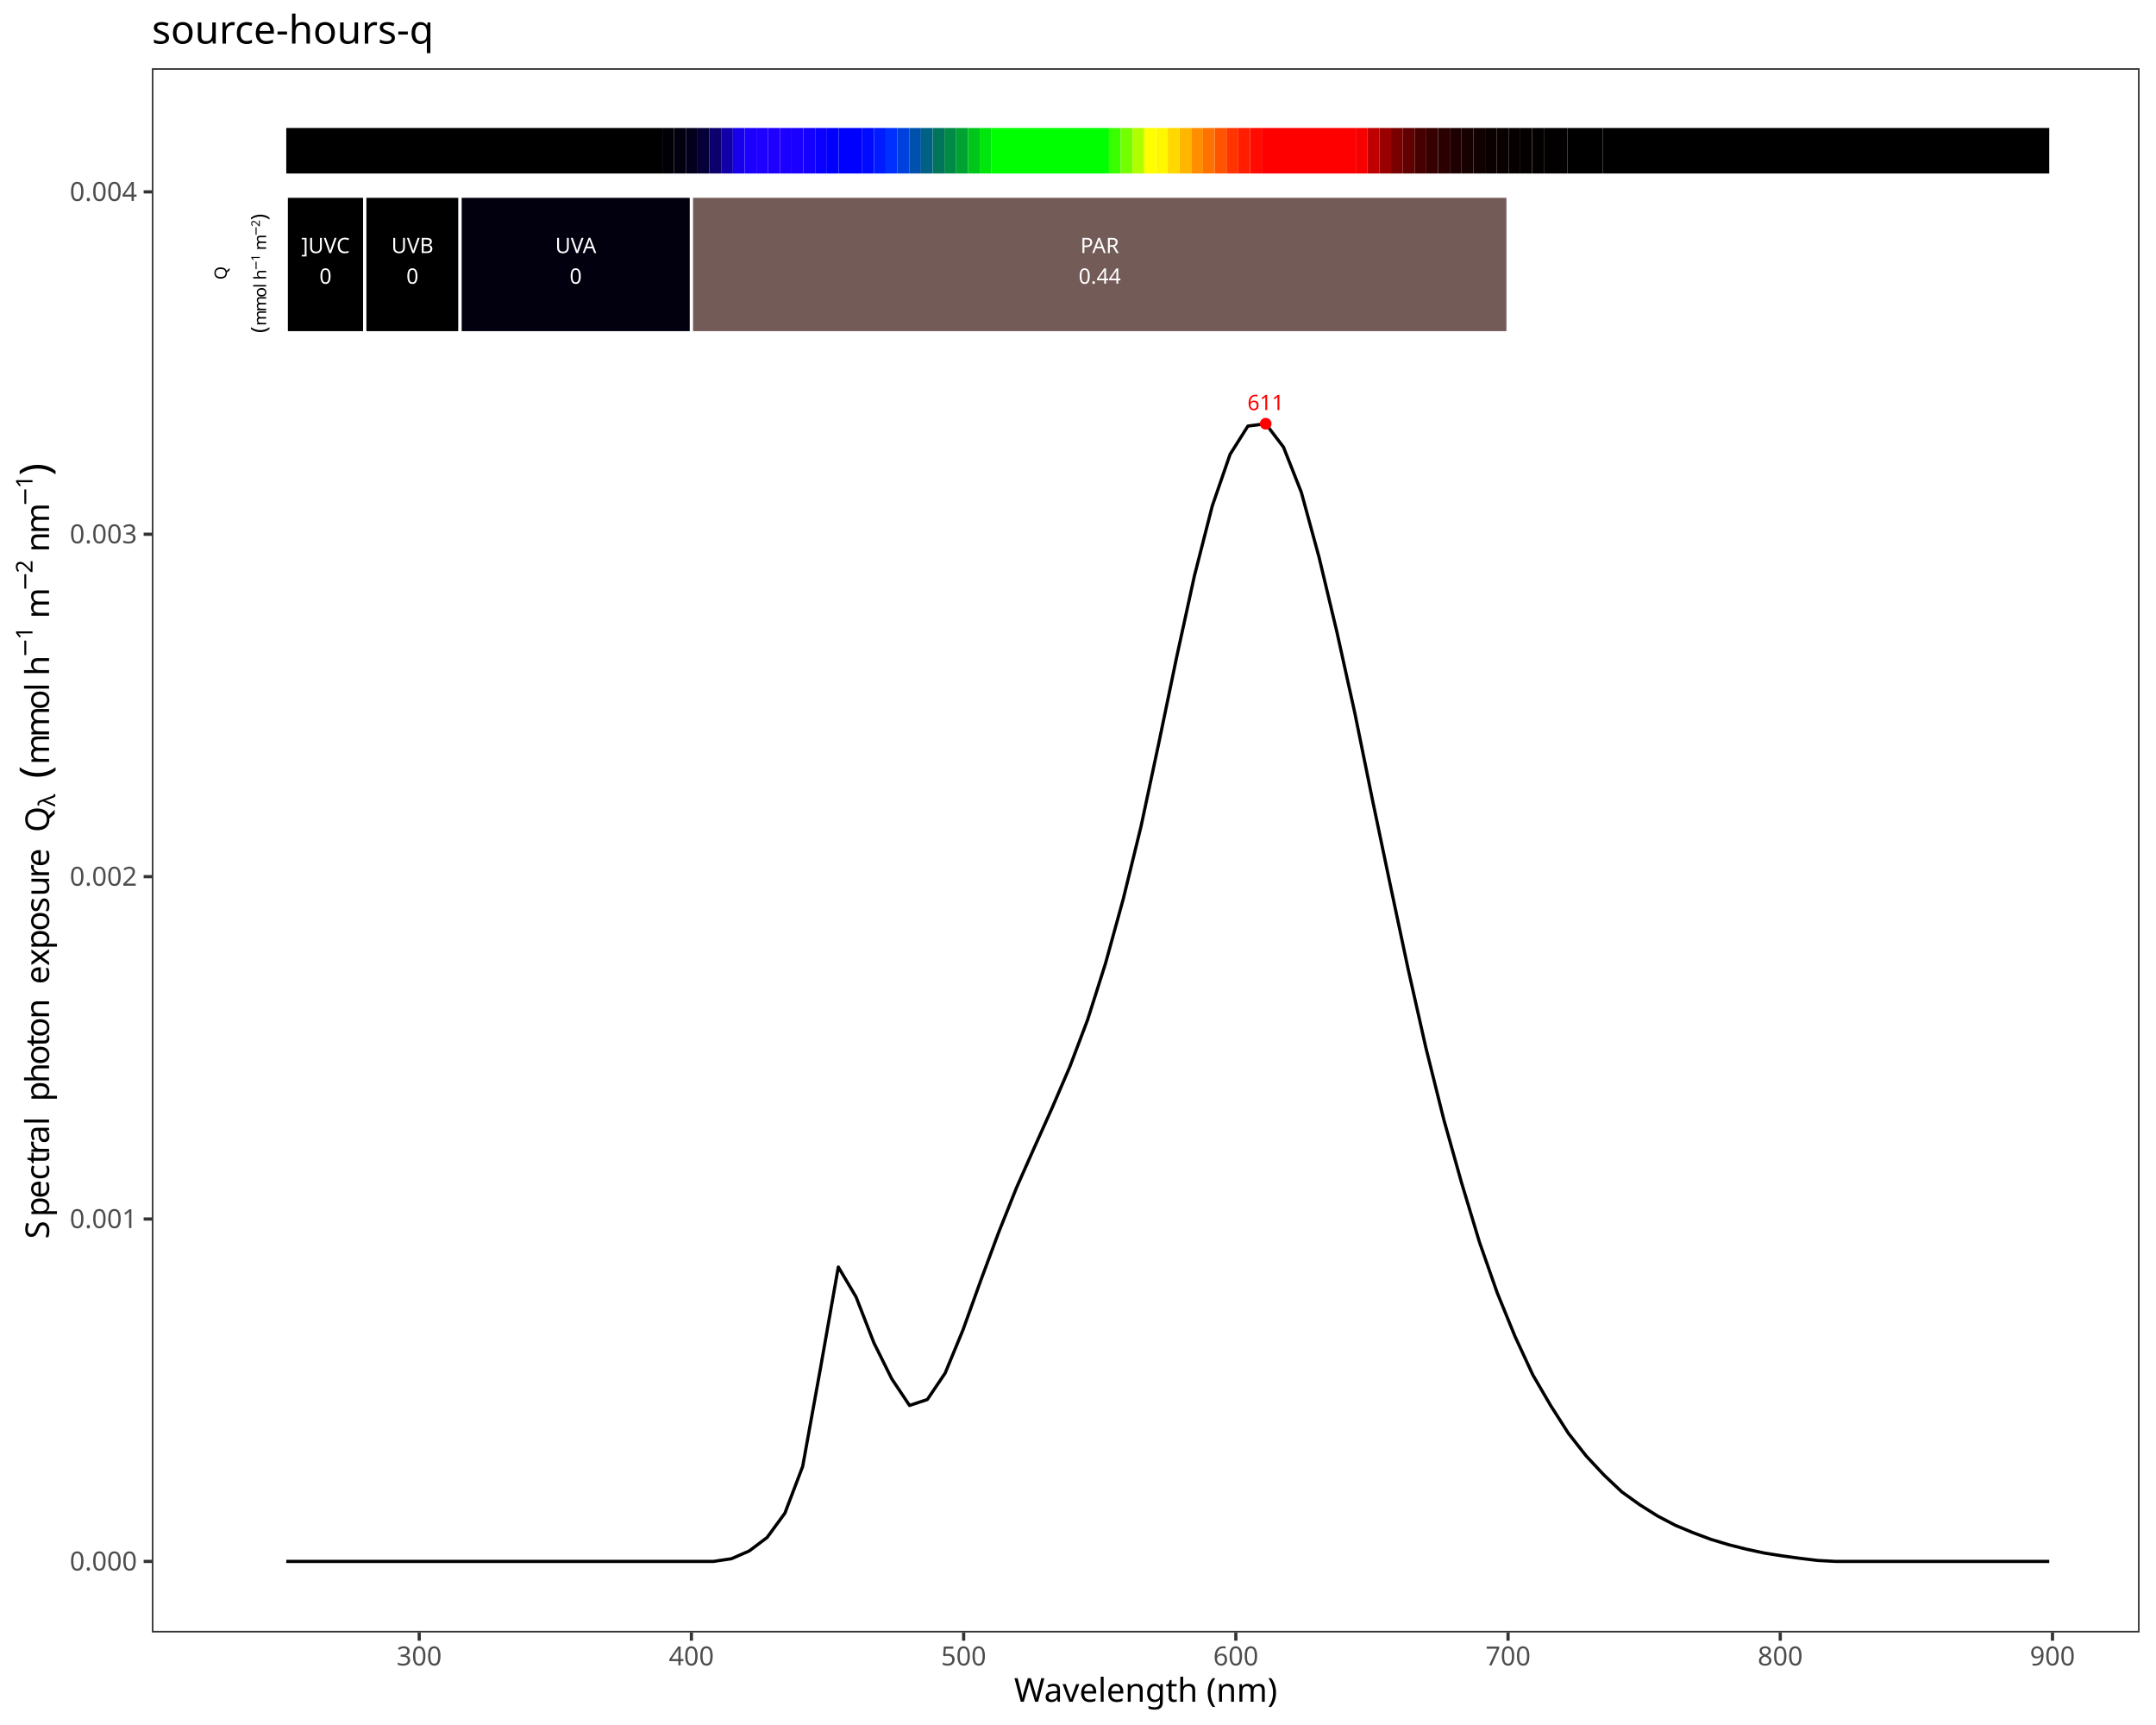
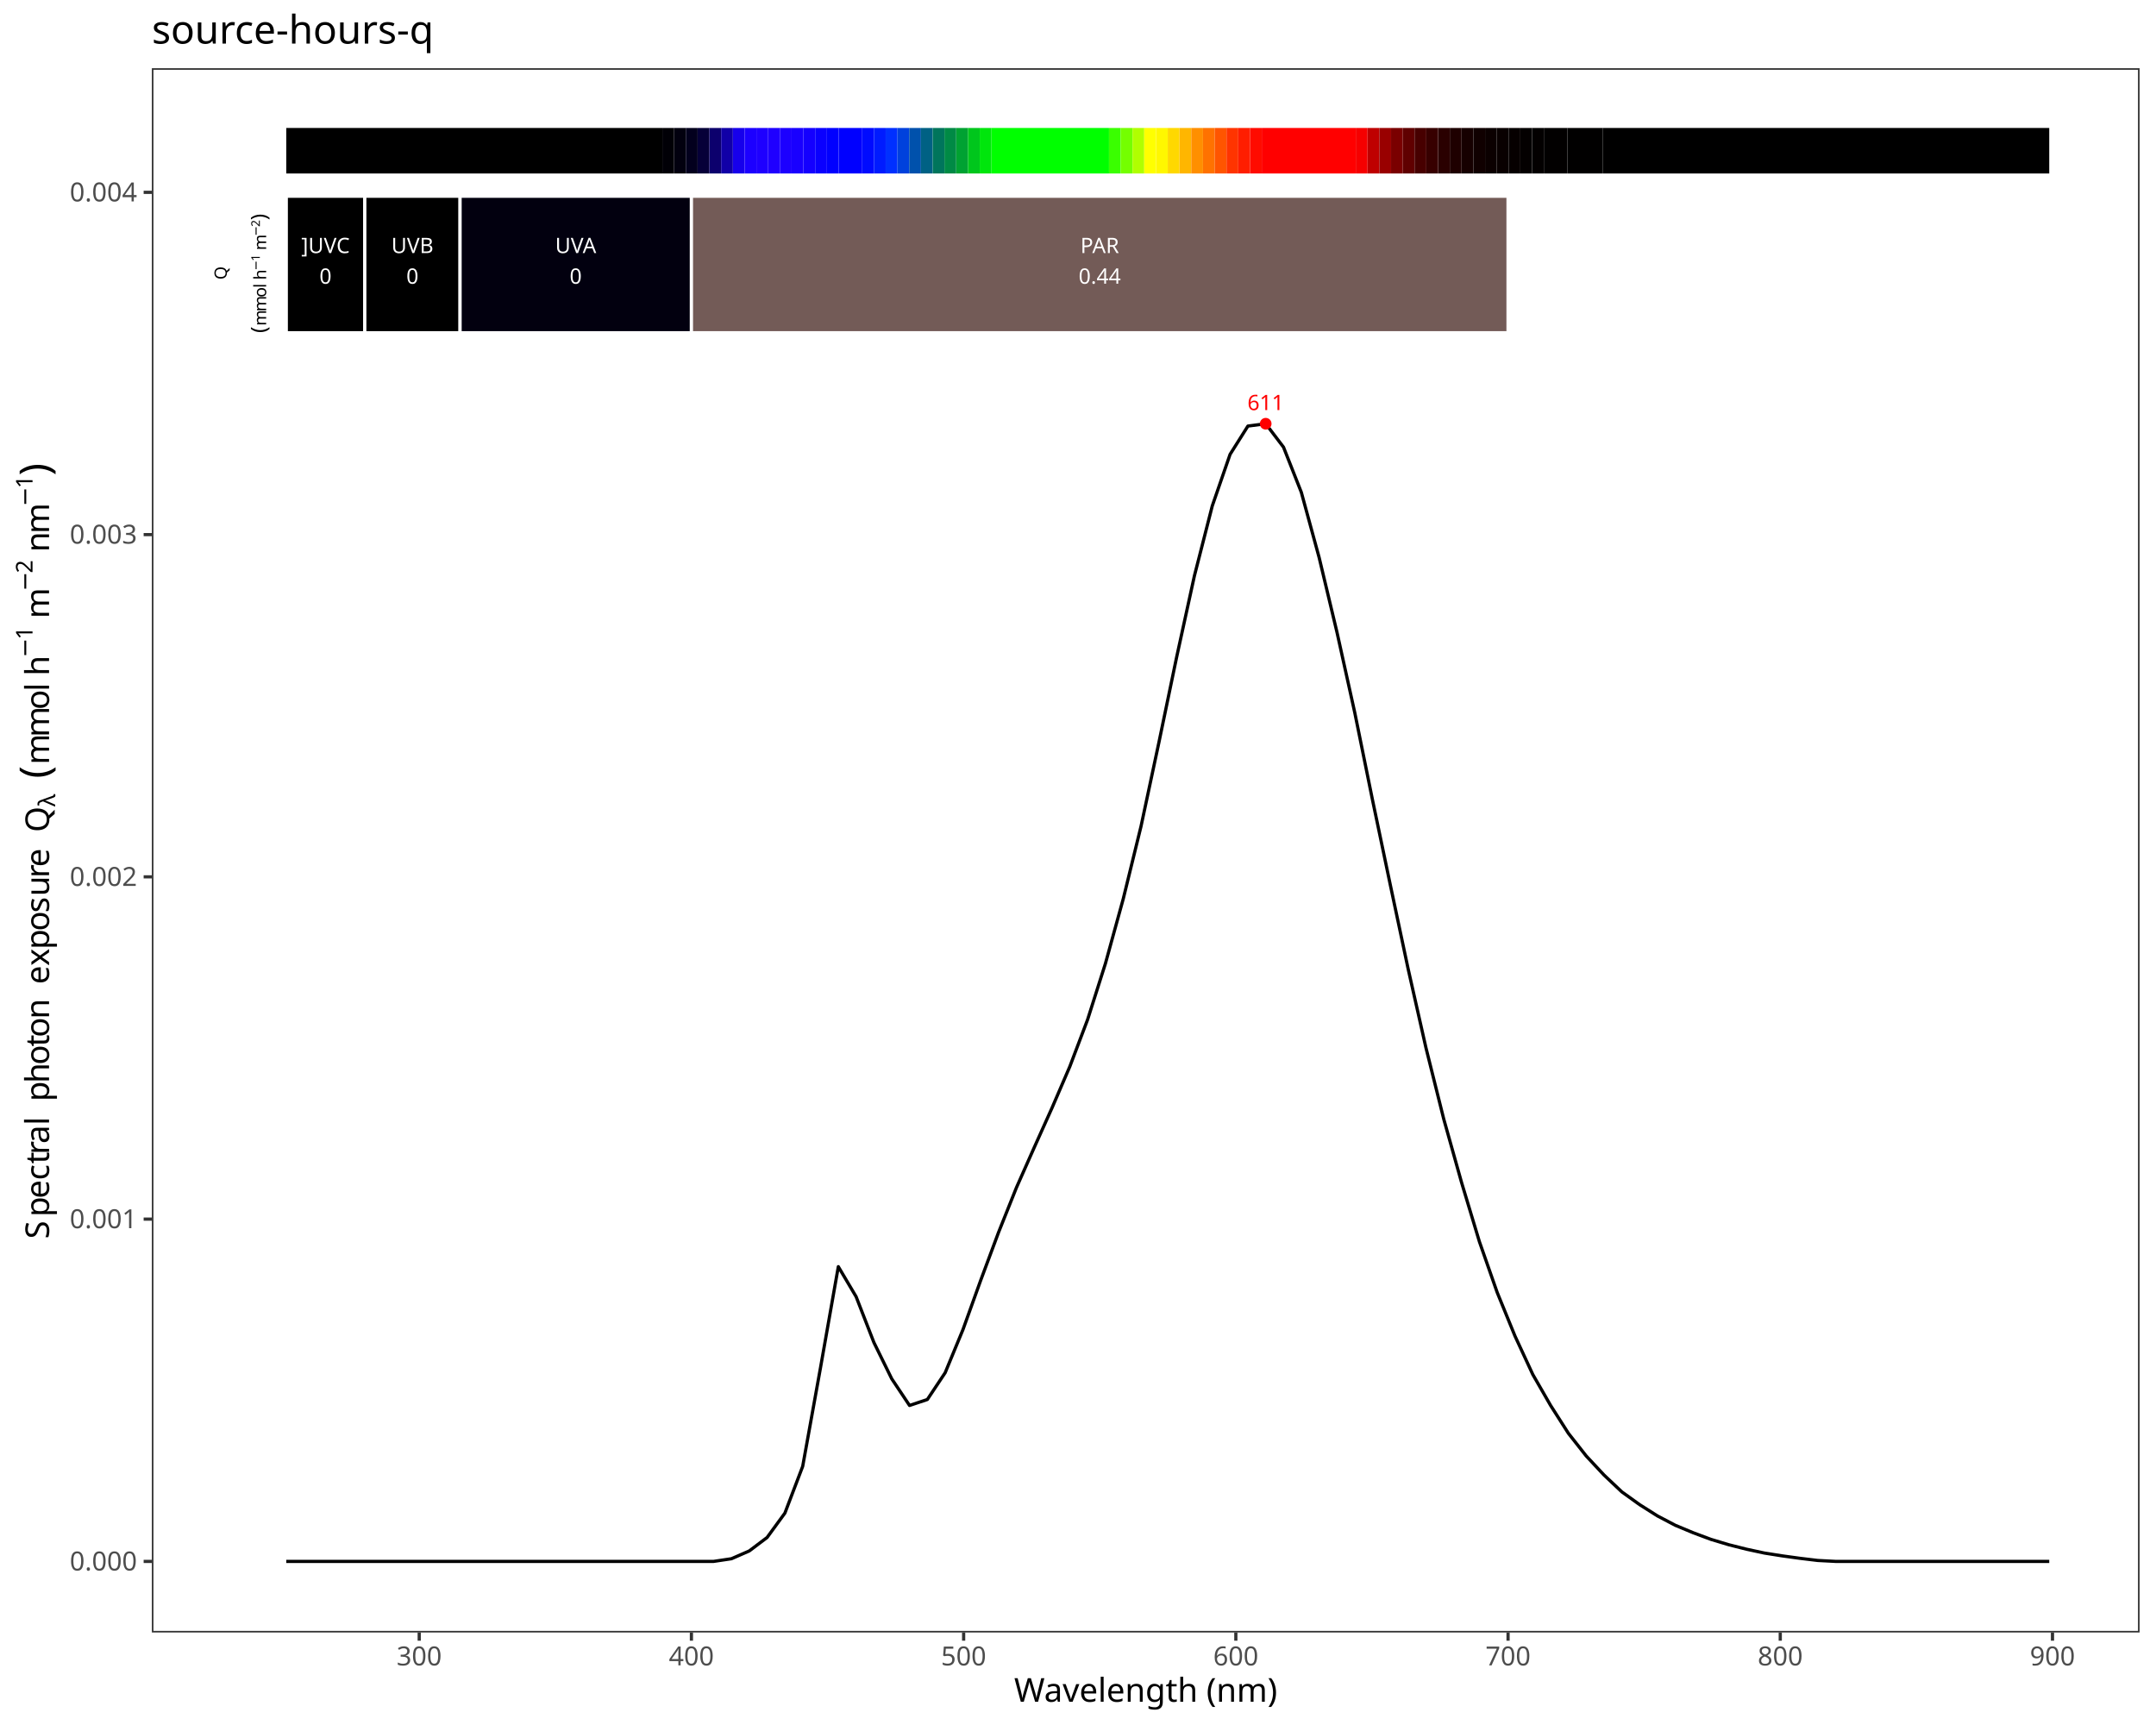
<svg xmlns="http://www.w3.org/2000/svg" class="svglite" data-engine-version="2.0" width="720.00pt" height="576.00pt" viewBox="0 0 720.00 576.00">
  <defs>
    <style type="text/css">
    .svglite line, .svglite polyline, .svglite polygon, .svglite path, .svglite rect, .svglite circle {
      fill: none;
      stroke: #000000;
      stroke-linecap: round;
      stroke-linejoin: round;
      stroke-miterlimit: 10.00;
    }
  </style>
  </defs>
  <rect width="100%" height="100%" style="stroke: none; fill: #FFFFFF;" />
  <defs>
    <clipPath id="cpMC4wMHw3MjAuMDB8MC4wMHw1NzYuMDA=">
      <rect x="0.00" y="0.00" width="720.00" height="576.00" />
    </clipPath>
  </defs>
  <g clip-path="url(#cpMC4wMHw3MjAuMDB8MC4wMHw1NzYuMDA=)">
    <rect x="0.00" y="0.00" width="720.00" height="576.00" style="stroke-width: 1.07; stroke: #FFFFFF; fill: #FFFFFF;" />
  </g>
  <defs>
    <clipPath id="cpNTAuNzF8NzE0LjUyfDIyLjc4fDU0NS4xMQ==">
      <rect x="50.71" y="22.78" width="663.81" height="522.33" />
    </clipPath>
  </defs>
  <g clip-path="url(#cpNTAuNzF8NzE0LjUyfDIyLjc4fDU0NS4xMQ==)">
    <rect x="50.71" y="22.78" width="663.81" height="522.33" style="stroke-width: 1.07; stroke: none; fill: #FFFFFF;" />
-     <polyline points="95.60,521.37 101.55,521.37 107.50,521.37 113.44,521.37 119.39,521.37 125.34,521.37 131.28,521.37 137.23,521.37 143.18,521.37 149.12,521.37 155.07,521.37 161.02,521.37 166.96,521.37 172.91,521.37 178.86,521.37 184.81,521.37 190.75,521.37 196.70,521.37 202.65,521.37 208.59,521.37 214.54,521.37 220.49,521.37 226.43,521.37 232.38,521.37 238.33,521.37 244.27,520.48 250.22,517.88 256.17,513.39 262.12,505.26 268.06,489.64 274.01,456.81 279.96,423.07 285.90,433.10 291.85,448.41 297.80,460.40 303.74,469.30 309.69,467.31 315.64,458.49 321.58,444.10 327.53,427.56 333.48,411.57 339.43,396.67 345.37,383.28 351.32,370.03 357.27,356.20 363.21,340.52 369.16,321.79 375.11,300.19 381.05,275.94 387.00,248.04 392.95,219.41 398.89,192.22 404.84,168.94 410.79,151.71 416.74,142.27 422.68,141.49 428.63,149.31 434.58,164.39 440.52,186.15 446.47,211.07 452.42,237.96 458.36,267.20 464.31,295.60 470.26,323.64 476.20,349.96 482.15,373.79 488.10,394.97 494.05,414.71 499.99,431.67 505.94,446.25 511.89,459.10 517.83,469.30 523.78,478.62 529.73,486.19 535.67,492.55 541.62,498.17 547.57,502.44 553.52,506.19 559.46,509.31 565.41,511.79 571.36,514.01 577.30,515.80 583.25,517.30 589.20,518.58 595.14,519.52 601.09,520.34 607.04,521.06 612.98,521.37 618.93,521.37 624.88,521.37 630.83,521.37 636.77,521.37 642.72,521.37 648.67,521.37 654.61,521.37 660.56,521.37 666.51,521.37 672.45,521.37 678.40,521.37 684.35,521.37 " style="stroke-width: 1.07; stroke-linecap: butt;" />
+     <polyline points="95.60,521.37 101.55,521.37 107.50,521.37 113.44,521.37 119.39,521.37 125.34,521.37 131.28,521.37 137.23,521.37 143.18,521.37 149.12,521.37 155.07,521.37 161.02,521.37 166.96,521.37 172.91,521.37 178.86,521.37 184.81,521.37 190.75,521.37 196.70,521.37 202.65,521.37 208.59,521.37 214.54,521.37 220.49,521.37 226.43,521.37 232.38,521.37 238.33,521.37 244.27,520.48 250.22,517.88 256.17,513.39 262.12,505.24 268.06,489.63 274.01,456.68 279.96,422.95 285.90,432.98 291.85,448.29 297.80,460.40 303.74,469.30 309.69,467.31 315.64,458.37 321.58,443.98 327.53,427.45 333.48,411.47 339.43,396.58 345.37,383.19 351.32,369.95 357.27,356.13 363.21,340.45 369.16,321.73 375.11,300.14 381.05,275.90 387.00,248.00 392.95,219.38 398.89,192.21 404.84,168.93 410.79,151.71 416.74,142.27 422.68,141.49 428.63,149.31 434.58,164.39 440.52,186.14 446.47,211.05 452.42,237.93 458.36,267.16 464.31,295.55 470.26,323.58 476.20,349.88 482.15,373.70 488.10,394.88 494.05,414.61 499.99,431.57 505.94,446.14 511.89,458.98 517.83,469.30 523.78,478.62 529.73,486.18 535.67,492.54 541.62,498.16 547.57,502.43 553.52,506.19 559.46,509.31 565.41,511.79 571.36,514.01 577.30,515.80 583.25,517.30 589.20,518.58 595.14,519.52 601.09,520.34 607.04,521.06 612.98,521.37 618.93,521.37 624.88,521.37 630.83,521.37 636.77,521.37 642.72,521.37 648.67,521.37 654.61,521.37 660.56,521.37 666.51,521.37 672.45,521.37 678.40,521.37 684.35,521.37 " style="stroke-width: 1.07; stroke-linecap: butt;" />
    <text x="422.68" y="136.94" text-anchor="middle" style="font-size: 7.11px; fill: #FF0000; font-family: sans;" textLength="11.87px" lengthAdjust="spacingAndGlyphs">611</text>
    <circle cx="422.68" cy="141.49" r="1.95" style="stroke-width: 0.71; stroke: none; fill: #FF0000;" />
    <rect x="95.60" y="42.73" width="125.60" height="15.20" style="stroke-width: 1.07; stroke: none; stroke-linecap: butt; stroke-linejoin: miter; fill: #000000;" />
    <rect x="221.20" y="42.73" width="3.92" height="15.20" style="stroke-width: 1.07; stroke: none; stroke-linecap: butt; stroke-linejoin: miter; fill: #010006;" />
    <rect x="225.13" y="42.73" width="3.92" height="15.20" style="stroke-width: 1.07; stroke: none; stroke-linecap: butt; stroke-linejoin: miter; fill: #02000F;" />
    <rect x="229.05" y="42.73" width="3.92" height="15.20" style="stroke-width: 1.07; stroke: none; stroke-linecap: butt; stroke-linejoin: miter; fill: #03001E;" />
    <rect x="232.98" y="42.73" width="3.92" height="15.20" style="stroke-width: 1.07; stroke: none; stroke-linecap: butt; stroke-linejoin: miter; fill: #060038;" />
    <rect x="236.90" y="42.73" width="3.92" height="15.20" style="stroke-width: 1.07; stroke: none; stroke-linecap: butt; stroke-linejoin: miter; fill: #0C006D;" />
    <rect x="240.83" y="42.73" width="3.92" height="15.20" style="stroke-width: 1.07; stroke: none; stroke-linecap: butt; stroke-linejoin: miter; fill: #1100A7;" />
    <rect x="244.75" y="42.73" width="3.92" height="15.20" style="stroke-width: 1.07; stroke: none; stroke-linecap: butt; stroke-linejoin: miter; fill: #1700EB;" />
    <rect x="248.68" y="42.73" width="3.92" height="15.20" style="stroke-width: 1.07; stroke: none; stroke-linecap: butt; stroke-linejoin: miter; fill: #1C00FF;" />
    <rect x="252.60" y="42.73" width="3.92" height="15.20" style="stroke-width: 1.07; stroke: none; stroke-linecap: butt; stroke-linejoin: miter; fill: #1E00FF;" />
    <rect x="256.53" y="42.73" width="3.92" height="15.20" style="stroke-width: 1.07; stroke: none; stroke-linecap: butt; stroke-linejoin: miter; fill: #1F00FF;" />
    <rect x="260.45" y="42.73" width="3.92" height="15.20" style="stroke-width: 1.07; stroke: none; stroke-linecap: butt; stroke-linejoin: miter; fill: #1C00FF;" />
    <rect x="264.38" y="42.73" width="3.92" height="15.20" style="stroke-width: 1.07; stroke: none; stroke-linecap: butt; stroke-linejoin: miter; fill: #1900FF;" />
    <rect x="268.30" y="42.73" width="3.92" height="15.20" style="stroke-width: 1.07; stroke: none; stroke-linecap: butt; stroke-linejoin: miter; fill: #1400FF;" />
    <rect x="272.23" y="42.73" width="3.92" height="15.20" style="stroke-width: 1.07; stroke: none; stroke-linecap: butt; stroke-linejoin: miter; fill: #0A00FF;" />
    <rect x="276.15" y="42.73" width="3.92" height="15.20" style="stroke-width: 1.07; stroke: none; stroke-linecap: butt; stroke-linejoin: miter; fill: #0100FF;" />
    <rect x="280.08" y="42.73" width="7.85" height="15.20" style="stroke-width: 1.07; stroke: none; stroke-linecap: butt; stroke-linejoin: miter; fill: #0000FF;" />
    <rect x="287.93" y="42.73" width="3.92" height="15.20" style="stroke-width: 1.07; stroke: none; stroke-linecap: butt; stroke-linejoin: miter; fill: #000BFF;" />
    <rect x="291.85" y="42.73" width="3.92" height="15.20" style="stroke-width: 1.07; stroke: none; stroke-linecap: butt; stroke-linejoin: miter; fill: #001BFF;" />
    <rect x="295.78" y="42.73" width="3.92" height="15.20" style="stroke-width: 1.07; stroke: none; stroke-linecap: butt; stroke-linejoin: miter; fill: #0030FF;" />
    <rect x="299.70" y="42.73" width="3.92" height="15.20" style="stroke-width: 1.07; stroke: none; stroke-linecap: butt; stroke-linejoin: miter; fill: #0041DD;" />
    <rect x="303.63" y="42.73" width="3.92" height="15.20" style="stroke-width: 1.07; stroke: none; stroke-linecap: butt; stroke-linejoin: miter; fill: #0051AC;" />
    <rect x="307.55" y="42.73" width="3.92" height="15.20" style="stroke-width: 1.07; stroke: none; stroke-linecap: butt; stroke-linejoin: miter; fill: #006184;" />
    <rect x="311.48" y="42.73" width="3.92" height="15.20" style="stroke-width: 1.07; stroke: none; stroke-linecap: butt; stroke-linejoin: miter; fill: #00755C;" />
    <rect x="315.40" y="42.73" width="3.92" height="15.20" style="stroke-width: 1.07; stroke: none; stroke-linecap: butt; stroke-linejoin: miter; fill: #008A45;" />
    <rect x="319.33" y="42.73" width="3.92" height="15.20" style="stroke-width: 1.07; stroke: none; stroke-linecap: butt; stroke-linejoin: miter; fill: #00A232;" />
    <rect x="323.25" y="42.73" width="3.92" height="15.20" style="stroke-width: 1.07; stroke: none; stroke-linecap: butt; stroke-linejoin: miter; fill: #00C61C;" />
    <rect x="327.18" y="42.73" width="3.92" height="15.20" style="stroke-width: 1.07; stroke: none; stroke-linecap: butt; stroke-linejoin: miter; fill: #00E60C;" />
    <rect x="331.10" y="42.73" width="39.25" height="15.20" style="stroke-width: 1.07; stroke: none; stroke-linecap: butt; stroke-linejoin: miter; fill: #00FF00;" />
    <rect x="370.35" y="42.73" width="3.92" height="15.20" style="stroke-width: 1.07; stroke: none; stroke-linecap: butt; stroke-linejoin: miter; fill: #3AFF00;" />
    <rect x="374.27" y="42.73" width="3.92" height="15.20" style="stroke-width: 1.07; stroke: none; stroke-linecap: butt; stroke-linejoin: miter; fill: #74FF00;" />
    <rect x="378.20" y="42.73" width="3.92" height="15.20" style="stroke-width: 1.07; stroke: none; stroke-linecap: butt; stroke-linejoin: miter; fill: #B0FF00;" />
    <rect x="382.12" y="42.73" width="3.92" height="15.20" style="stroke-width: 1.07; stroke: none; stroke-linecap: butt; stroke-linejoin: miter; fill: #FFFF00;" />
    <rect x="386.05" y="42.73" width="3.92" height="15.20" style="stroke-width: 1.07; stroke: none; stroke-linecap: butt; stroke-linejoin: miter; fill: #FFF700;" />
    <rect x="389.97" y="42.73" width="3.92" height="15.20" style="stroke-width: 1.07; stroke: none; stroke-linecap: butt; stroke-linejoin: miter; fill: #FFD800;" />
    <rect x="393.90" y="42.73" width="3.92" height="15.20" style="stroke-width: 1.07; stroke: none; stroke-linecap: butt; stroke-linejoin: miter; fill: #FFB600;" />
    <rect x="397.82" y="42.73" width="3.92" height="15.20" style="stroke-width: 1.07; stroke: none; stroke-linecap: butt; stroke-linejoin: miter; fill: #FF8F00;" />
    <rect x="401.75" y="42.73" width="3.92" height="15.20" style="stroke-width: 1.07; stroke: none; stroke-linecap: butt; stroke-linejoin: miter; fill: #FF7200;" />
    <rect x="405.67" y="42.73" width="3.92" height="15.20" style="stroke-width: 1.07; stroke: none; stroke-linecap: butt; stroke-linejoin: miter; fill: #FF5500;" />
    <rect x="409.60" y="42.73" width="3.92" height="15.20" style="stroke-width: 1.07; stroke: none; stroke-linecap: butt; stroke-linejoin: miter; fill: #FF3400;" />
    <rect x="413.52" y="42.73" width="3.92" height="15.20" style="stroke-width: 1.07; stroke: none; stroke-linecap: butt; stroke-linejoin: miter; fill: #FF1E00;" />
    <rect x="417.45" y="42.73" width="3.92" height="15.20" style="stroke-width: 1.07; stroke: none; stroke-linecap: butt; stroke-linejoin: miter; fill: #FF0B00;" />
    <rect x="421.37" y="42.73" width="31.40" height="15.20" style="stroke-width: 1.07; stroke: none; stroke-linecap: butt; stroke-linejoin: miter; fill: #FF0000;" />
    <rect x="452.77" y="42.73" width="3.92" height="15.20" style="stroke-width: 1.07; stroke: none; stroke-linecap: butt; stroke-linejoin: miter; fill: #F60000;" />
    <rect x="456.70" y="42.73" width="3.92" height="15.20" style="stroke-width: 1.07; stroke: none; stroke-linecap: butt; stroke-linejoin: miter; fill: #BF0000;" />
    <rect x="460.62" y="42.73" width="3.92" height="15.20" style="stroke-width: 1.07; stroke: none; stroke-linecap: butt; stroke-linejoin: miter; fill: #990000;" />
    <rect x="464.55" y="42.73" width="3.92" height="15.20" style="stroke-width: 1.07; stroke: none; stroke-linecap: butt; stroke-linejoin: miter; fill: #7A0000;" />
    <rect x="468.47" y="42.73" width="3.92" height="15.20" style="stroke-width: 1.07; stroke: none; stroke-linecap: butt; stroke-linejoin: miter; fill: #600000;" />
    <rect x="472.40" y="42.73" width="3.92" height="15.20" style="stroke-width: 1.07; stroke: none; stroke-linecap: butt; stroke-linejoin: miter; fill: #470000;" />
    <rect x="476.32" y="42.73" width="3.92" height="15.20" style="stroke-width: 1.07; stroke: none; stroke-linecap: butt; stroke-linejoin: miter; fill: #370000;" />
    <rect x="480.25" y="42.73" width="3.92" height="15.20" style="stroke-width: 1.07; stroke: none; stroke-linecap: butt; stroke-linejoin: miter; fill: #2A0000;" />
    <rect x="484.17" y="42.73" width="3.92" height="15.20" style="stroke-width: 1.07; stroke: none; stroke-linecap: butt; stroke-linejoin: miter; fill: #1E0000;" />
    <rect x="488.10" y="42.73" width="3.92" height="15.20" style="stroke-width: 1.07; stroke: none; stroke-linecap: butt; stroke-linejoin: miter; fill: #160000;" />
    <rect x="492.02" y="42.73" width="3.92" height="15.20" style="stroke-width: 1.07; stroke: none; stroke-linecap: butt; stroke-linejoin: miter; fill: #100000;" />
    <rect x="495.95" y="42.73" width="3.92" height="15.20" style="stroke-width: 1.07; stroke: none; stroke-linecap: butt; stroke-linejoin: miter; fill: #0B0000;" />
    <rect x="499.87" y="42.73" width="3.92" height="15.20" style="stroke-width: 1.07; stroke: none; stroke-linecap: butt; stroke-linejoin: miter; fill: #090000;" />
    <rect x="503.80" y="42.73" width="3.92" height="15.20" style="stroke-width: 1.07; stroke: none; stroke-linecap: butt; stroke-linejoin: miter; fill: #060000;" />
    <rect x="507.72" y="42.73" width="3.92" height="15.20" style="stroke-width: 1.07; stroke: none; stroke-linecap: butt; stroke-linejoin: miter; fill: #040000;" />
    <rect x="511.65" y="42.73" width="3.92" height="15.20" style="stroke-width: 1.07; stroke: none; stroke-linecap: butt; stroke-linejoin: miter; fill: #030000;" />
    <rect x="515.57" y="42.73" width="7.85" height="15.20" style="stroke-width: 1.07; stroke: none; stroke-linecap: butt; stroke-linejoin: miter; fill: #020000;" />
    <rect x="523.42" y="42.73" width="11.77" height="15.20" style="stroke-width: 1.07; stroke: none; stroke-linecap: butt; stroke-linejoin: miter; fill: #010000;" />
    <rect x="535.20" y="42.73" width="149.15" height="15.20" style="stroke-width: 1.07; stroke: none; stroke-linecap: butt; stroke-linejoin: miter; fill: #000000;" />
    <rect x="95.60" y="65.52" width="26.22" height="45.59" style="stroke-width: 1.07; stroke: #FFFFFF; stroke-linecap: butt; stroke-linejoin: miter; fill: #000000;" />
    <rect x="121.82" y="65.52" width="31.82" height="45.59" style="stroke-width: 1.07; stroke: #FFFFFF; stroke-linecap: butt; stroke-linejoin: miter; fill: #000000;" />
    <rect x="153.64" y="65.52" width="77.27" height="45.59" style="stroke-width: 1.07; stroke: #FFFFFF; stroke-linecap: butt; stroke-linejoin: miter; fill: #02000F;" />
    <rect x="230.90" y="65.52" width="272.71" height="45.59" style="stroke-width: 1.07; stroke: #FFFFFF; stroke-linecap: butt; stroke-linejoin: miter; fill: #735B57;" />
    <text x="108.71" y="84.50" text-anchor="middle" style="font-size: 7.11px; fill: #FFFFFF; font-family: sans;" textLength="17.00px" lengthAdjust="spacingAndGlyphs">]UVC</text>
    <text x="108.71" y="94.74" text-anchor="middle" style="font-size: 7.11px; fill: #FFFFFF; font-family: sans;" textLength="3.96px" lengthAdjust="spacingAndGlyphs">0</text>
    <text x="137.73" y="84.50" text-anchor="middle" style="font-size: 7.11px; fill: #FFFFFF; font-family: sans;" textLength="14.63px" lengthAdjust="spacingAndGlyphs">UVB</text>
    <text x="137.73" y="94.74" text-anchor="middle" style="font-size: 7.11px; fill: #FFFFFF; font-family: sans;" textLength="3.96px" lengthAdjust="spacingAndGlyphs">0</text>
    <text x="192.27" y="84.50" text-anchor="middle" style="font-size: 7.11px; fill: #FFFFFF; font-family: sans;" textLength="14.63px" lengthAdjust="spacingAndGlyphs">UVA</text>
    <text x="192.27" y="94.74" text-anchor="middle" style="font-size: 7.11px; fill: #FFFFFF; font-family: sans;" textLength="3.96px" lengthAdjust="spacingAndGlyphs">0</text>
    <text x="367.26" y="84.50" text-anchor="middle" style="font-size: 7.11px; fill: #FFFFFF; font-family: sans;" textLength="14.63px" lengthAdjust="spacingAndGlyphs">PAR</text>
    <text x="367.26" y="94.74" text-anchor="middle" style="font-size: 7.11px; fill: #FFFFFF; font-family: sans;" textLength="13.85px" lengthAdjust="spacingAndGlyphs">0.44</text>
    <text transform="translate(75.72,93.38) rotate(-90)" style="font-size: 5.69px; font-family: sans;" textLength="4.43px" lengthAdjust="spacingAndGlyphs">Q</text>
    <text transform="translate(88.88,111.17) rotate(-90)" style="font-size: 7.11px; font-family: sans;" textLength="2.37px" lengthAdjust="spacingAndGlyphs">(</text>
    <text transform="translate(88.88,108.80) rotate(-90)" style="font-size: 5.69px; font-family: sans;" textLength="4.74px" lengthAdjust="spacingAndGlyphs">m</text>
    <text transform="translate(88.88,104.06) rotate(-90)" style="font-size: 5.69px; font-family: sans;" textLength="4.74px" lengthAdjust="spacingAndGlyphs">m</text>
    <text transform="translate(88.88,99.32) rotate(-90)" style="font-size: 5.69px; font-family: sans;" textLength="3.17px" lengthAdjust="spacingAndGlyphs">o</text>
    <text transform="translate(88.88,96.15) rotate(-90)" style="font-size: 5.69px; font-family: sans;" textLength="1.26px" lengthAdjust="spacingAndGlyphs">l</text>
    <text transform="translate(88.88,94.89) rotate(-90)" style="font-size: 5.69px; font-family: sans;" textLength="1.42px" lengthAdjust="spacingAndGlyphs"> </text>
    <text transform="translate(88.88,93.47) rotate(-90)" style="font-size: 5.69px; font-family: sans;" textLength="3.17px" lengthAdjust="spacingAndGlyphs">h</text>
    <text transform="translate(86.77,90.30) rotate(-90)" style="font-size: 3.98px; font-family: sans;" textLength="3.10px" lengthAdjust="spacingAndGlyphs">−</text>
    <text transform="translate(86.77,87.21) rotate(-90)" style="font-size: 3.98px; font-family: sans;" textLength="2.22px" lengthAdjust="spacingAndGlyphs">1</text>
    <text transform="translate(88.88,84.99) rotate(-90)" style="font-size: 5.69px; font-family: sans;" textLength="1.42px" lengthAdjust="spacingAndGlyphs"> </text>
    <text transform="translate(88.88,83.57) rotate(-90)" style="font-size: 5.69px; font-family: sans;" textLength="4.74px" lengthAdjust="spacingAndGlyphs">m</text>
    <text transform="translate(86.77,78.82) rotate(-90)" style="font-size: 3.98px; font-family: sans;" textLength="3.10px" lengthAdjust="spacingAndGlyphs">−</text>
    <text transform="translate(86.77,75.73) rotate(-90)" style="font-size: 3.98px; font-family: sans;" textLength="2.22px" lengthAdjust="spacingAndGlyphs">2</text>
    <text transform="translate(88.88,73.51) rotate(-90)" style="font-size: 7.11px; font-family: sans;" textLength="2.36px" lengthAdjust="spacingAndGlyphs">)</text>
    <rect x="50.71" y="22.78" width="663.81" height="522.33" style="stroke-width: 1.07; stroke: #333333;" />
  </g>
  <g clip-path="url(#cpMC4wMHw3MjAuMDB8MC4wMHw1NzYuMDA=)">
    <text x="45.78" y="524.40" text-anchor="end" style="font-size: 8.80px; fill: #4D4D4D; font-family: sans;" textLength="22.02px" lengthAdjust="spacingAndGlyphs">0.000</text>
-     <text x="45.78" y="410.07" text-anchor="end" style="font-size: 8.80px; fill: #4D4D4D; font-family: sans;" textLength="22.02px" lengthAdjust="spacingAndGlyphs">0.001</text>
-     <text x="45.78" y="295.75" text-anchor="end" style="font-size: 8.80px; fill: #4D4D4D; font-family: sans;" textLength="22.02px" lengthAdjust="spacingAndGlyphs">0.002</text>
-     <text x="45.78" y="181.42" text-anchor="end" style="font-size: 8.80px; fill: #4D4D4D; font-family: sans;" textLength="22.02px" lengthAdjust="spacingAndGlyphs">0.003</text>
-     <text x="45.78" y="67.09" text-anchor="end" style="font-size: 8.80px; fill: #4D4D4D; font-family: sans;" textLength="22.02px" lengthAdjust="spacingAndGlyphs">0.004</text>
+     <text x="45.78" y="410.11" text-anchor="end" style="font-size: 8.80px; fill: #4D4D4D; font-family: sans;" textLength="22.02px" lengthAdjust="spacingAndGlyphs">0.001</text>
+     <text x="45.78" y="295.82" text-anchor="end" style="font-size: 8.80px; fill: #4D4D4D; font-family: sans;" textLength="22.02px" lengthAdjust="spacingAndGlyphs">0.002</text>
+     <text x="45.78" y="181.53" text-anchor="end" style="font-size: 8.80px; fill: #4D4D4D; font-family: sans;" textLength="22.02px" lengthAdjust="spacingAndGlyphs">0.003</text>
+     <text x="45.78" y="67.25" text-anchor="end" style="font-size: 8.80px; fill: #4D4D4D; font-family: sans;" textLength="22.02px" lengthAdjust="spacingAndGlyphs">0.004</text>
    <polyline points="47.97,521.37 50.71,521.37 " style="stroke-width: 1.07; stroke: #333333; stroke-linecap: butt;" />
-     <polyline points="47.97,407.04 50.71,407.04 " style="stroke-width: 1.07; stroke: #333333; stroke-linecap: butt;" />
-     <polyline points="47.97,292.72 50.71,292.72 " style="stroke-width: 1.07; stroke: #333333; stroke-linecap: butt;" />
-     <polyline points="47.97,178.39 50.71,178.39 " style="stroke-width: 1.07; stroke: #333333; stroke-linecap: butt;" />
-     <polyline points="47.97,64.07 50.71,64.07 " style="stroke-width: 1.07; stroke: #333333; stroke-linecap: butt;" />
+     <polyline points="47.97,407.08 50.71,407.08 " style="stroke-width: 1.07; stroke: #333333; stroke-linecap: butt;" />
+     <polyline points="47.97,292.79 50.71,292.79 " style="stroke-width: 1.07; stroke: #333333; stroke-linecap: butt;" />
+     <polyline points="47.97,178.51 50.71,178.51 " style="stroke-width: 1.07; stroke: #333333; stroke-linecap: butt;" />
+     <polyline points="47.97,64.22 50.71,64.22 " style="stroke-width: 1.07; stroke: #333333; stroke-linecap: butt;" />
    <polyline points="140.00,547.85 140.00,545.11 " style="stroke-width: 1.07; stroke: #333333; stroke-linecap: butt;" />
    <polyline points="230.90,547.85 230.90,545.11 " style="stroke-width: 1.07; stroke: #333333; stroke-linecap: butt;" />
    <polyline points="321.81,547.85 321.81,545.11 " style="stroke-width: 1.07; stroke: #333333; stroke-linecap: butt;" />
    <polyline points="412.71,547.85 412.71,545.11 " style="stroke-width: 1.07; stroke: #333333; stroke-linecap: butt;" />
    <polyline points="503.62,547.85 503.62,545.11 " style="stroke-width: 1.07; stroke: #333333; stroke-linecap: butt;" />
    <polyline points="594.52,547.85 594.52,545.11 " style="stroke-width: 1.07; stroke: #333333; stroke-linecap: butt;" />
    <polyline points="685.43,547.85 685.43,545.11 " style="stroke-width: 1.07; stroke: #333333; stroke-linecap: butt;" />
    <text x="140.00" y="556.10" text-anchor="middle" style="font-size: 8.80px; fill: #4D4D4D; font-family: sans;" textLength="14.68px" lengthAdjust="spacingAndGlyphs">300</text>
    <text x="230.90" y="556.10" text-anchor="middle" style="font-size: 8.80px; fill: #4D4D4D; font-family: sans;" textLength="14.68px" lengthAdjust="spacingAndGlyphs">400</text>
    <text x="321.81" y="556.10" text-anchor="middle" style="font-size: 8.80px; fill: #4D4D4D; font-family: sans;" textLength="14.68px" lengthAdjust="spacingAndGlyphs">500</text>
    <text x="412.71" y="556.10" text-anchor="middle" style="font-size: 8.80px; fill: #4D4D4D; font-family: sans;" textLength="14.68px" lengthAdjust="spacingAndGlyphs">600</text>
    <text x="503.62" y="556.10" text-anchor="middle" style="font-size: 8.80px; fill: #4D4D4D; font-family: sans;" textLength="14.68px" lengthAdjust="spacingAndGlyphs">700</text>
    <text x="594.52" y="556.10" text-anchor="middle" style="font-size: 8.80px; fill: #4D4D4D; font-family: sans;" textLength="14.68px" lengthAdjust="spacingAndGlyphs">800</text>
    <text x="685.43" y="556.10" text-anchor="middle" style="font-size: 8.80px; fill: #4D4D4D; font-family: sans;" textLength="14.68px" lengthAdjust="spacingAndGlyphs">900</text>
    <text x="382.62" y="568.24" text-anchor="middle" style="font-size: 11.00px; font-family: sans;" textLength="83.76px" lengthAdjust="spacingAndGlyphs">Wavelength (nm)</text>
    <text transform="translate(16.38,413.67) rotate(-90)" style="font-size: 11.00px; font-family: sans;" textLength="7.34px" lengthAdjust="spacingAndGlyphs">S</text>
    <text transform="translate(16.38,406.33) rotate(-90)" style="font-size: 11.00px; font-family: sans;" textLength="6.12px" lengthAdjust="spacingAndGlyphs">p</text>
    <text transform="translate(16.38,400.21) rotate(-90)" style="font-size: 11.00px; font-family: sans;" textLength="6.12px" lengthAdjust="spacingAndGlyphs">e</text>
    <text transform="translate(16.38,394.09) rotate(-90)" style="font-size: 11.00px; font-family: sans;" textLength="5.50px" lengthAdjust="spacingAndGlyphs">c</text>
    <text transform="translate(16.38,388.59) rotate(-90)" style="font-size: 11.00px; font-family: sans;" textLength="3.06px" lengthAdjust="spacingAndGlyphs">t</text>
    <text transform="translate(16.38,385.53) rotate(-90)" style="font-size: 11.00px; font-family: sans;" textLength="3.66px" lengthAdjust="spacingAndGlyphs">r</text>
    <text transform="translate(16.38,381.87) rotate(-90)" style="font-size: 11.00px; font-family: sans;" textLength="6.12px" lengthAdjust="spacingAndGlyphs">a</text>
    <text transform="translate(16.38,375.75) rotate(-90)" style="font-size: 11.00px; font-family: sans;" textLength="2.44px" lengthAdjust="spacingAndGlyphs">l</text>
    <text transform="translate(16.38,373.31) rotate(-90)" style="font-size: 11.00px; font-family: sans;" textLength="2.75px" lengthAdjust="spacingAndGlyphs"> </text>
    <text transform="translate(16.38,370.56) rotate(-90)" style="font-size: 11.00px; font-family: sans;" textLength="2.75px" lengthAdjust="spacingAndGlyphs"> </text>
    <text transform="translate(16.38,367.80) rotate(-90)" style="font-size: 11.00px; font-family: sans;" textLength="6.12px" lengthAdjust="spacingAndGlyphs">p</text>
    <text transform="translate(16.38,361.69) rotate(-90)" style="font-size: 11.00px; font-family: sans;" textLength="6.12px" lengthAdjust="spacingAndGlyphs">h</text>
    <text transform="translate(16.38,355.57) rotate(-90)" style="font-size: 11.00px; font-family: sans;" textLength="6.12px" lengthAdjust="spacingAndGlyphs">o</text>
    <text transform="translate(16.38,349.45) rotate(-90)" style="font-size: 11.00px; font-family: sans;" textLength="3.06px" lengthAdjust="spacingAndGlyphs">t</text>
    <text transform="translate(16.38,346.39) rotate(-90)" style="font-size: 11.00px; font-family: sans;" textLength="6.12px" lengthAdjust="spacingAndGlyphs">o</text>
    <text transform="translate(16.38,340.27) rotate(-90)" style="font-size: 11.00px; font-family: sans;" textLength="6.12px" lengthAdjust="spacingAndGlyphs">n</text>
    <text transform="translate(16.38,334.16) rotate(-90)" style="font-size: 11.00px; font-family: sans;" textLength="2.75px" lengthAdjust="spacingAndGlyphs"> </text>
    <text transform="translate(16.38,331.40) rotate(-90)" style="font-size: 11.00px; font-family: sans;" textLength="2.75px" lengthAdjust="spacingAndGlyphs"> </text>
    <text transform="translate(16.38,328.65) rotate(-90)" style="font-size: 11.00px; font-family: sans;" textLength="6.12px" lengthAdjust="spacingAndGlyphs">e</text>
    <text transform="translate(16.38,322.53) rotate(-90)" style="font-size: 11.00px; font-family: sans;" textLength="5.50px" lengthAdjust="spacingAndGlyphs">x</text>
    <text transform="translate(16.38,317.03) rotate(-90)" style="font-size: 11.00px; font-family: sans;" textLength="6.12px" lengthAdjust="spacingAndGlyphs">p</text>
    <text transform="translate(16.38,310.91) rotate(-90)" style="font-size: 11.00px; font-family: sans;" textLength="6.12px" lengthAdjust="spacingAndGlyphs">o</text>
    <text transform="translate(16.38,304.79) rotate(-90)" style="font-size: 11.00px; font-family: sans;" textLength="5.50px" lengthAdjust="spacingAndGlyphs">s</text>
    <text transform="translate(16.38,299.29) rotate(-90)" style="font-size: 11.00px; font-family: sans;" textLength="6.12px" lengthAdjust="spacingAndGlyphs">u</text>
    <text transform="translate(16.38,293.17) rotate(-90)" style="font-size: 11.00px; font-family: sans;" textLength="3.66px" lengthAdjust="spacingAndGlyphs">r</text>
    <text transform="translate(16.38,289.51) rotate(-90)" style="font-size: 11.00px; font-family: sans;" textLength="6.12px" lengthAdjust="spacingAndGlyphs">e</text>
    <text transform="translate(16.38,283.39) rotate(-90)" style="font-size: 11.00px; font-family: sans;" textLength="2.75px" lengthAdjust="spacingAndGlyphs"> </text>
    <text transform="translate(16.38,280.64) rotate(-90)" style="font-size: 11.00px; font-family: sans;" textLength="2.75px" lengthAdjust="spacingAndGlyphs"> </text>
    <text transform="translate(16.38,277.89) rotate(-90)" style="font-size: 11.00px; font-family: sans;" textLength="8.56px" lengthAdjust="spacingAndGlyphs">Q</text>
    <text transform="translate(18.42,269.32) rotate(-90)" style="font-size: 7.70px; font-family: sans;" textLength="3.92px" lengthAdjust="spacingAndGlyphs">λ</text>
    <text transform="translate(16.38,265.40) rotate(-90)" style="font-size: 11.00px; font-family: sans;" textLength="2.75px" lengthAdjust="spacingAndGlyphs"> </text>
    <text transform="translate(16.38,262.65) rotate(-90)" style="font-size: 11.00px; font-family: sans;" textLength="2.75px" lengthAdjust="spacingAndGlyphs"> </text>
    <text transform="translate(16.38,259.90) rotate(-90)" style="font-size: 13.75px; font-family: sans;" textLength="4.58px" lengthAdjust="spacingAndGlyphs">(</text>
    <text transform="translate(16.38,255.32) rotate(-90)" style="font-size: 11.00px; font-family: sans;" textLength="9.17px" lengthAdjust="spacingAndGlyphs">m</text>
    <text transform="translate(16.38,246.15) rotate(-90)" style="font-size: 11.00px; font-family: sans;" textLength="9.17px" lengthAdjust="spacingAndGlyphs">m</text>
    <text transform="translate(16.38,236.98) rotate(-90)" style="font-size: 11.00px; font-family: sans;" textLength="6.12px" lengthAdjust="spacingAndGlyphs">o</text>
    <text transform="translate(16.38,230.87) rotate(-90)" style="font-size: 11.00px; font-family: sans;" textLength="2.44px" lengthAdjust="spacingAndGlyphs">l</text>
    <text transform="translate(16.38,228.42) rotate(-90)" style="font-size: 11.00px; font-family: sans;" textLength="2.75px" lengthAdjust="spacingAndGlyphs"> </text>
    <text transform="translate(16.38,225.67) rotate(-90)" style="font-size: 11.00px; font-family: sans;" textLength="6.12px" lengthAdjust="spacingAndGlyphs">h</text>
    <text transform="translate(10.86,219.55) rotate(-90)" style="font-size: 7.70px; font-family: sans;" textLength="5.98px" lengthAdjust="spacingAndGlyphs">−</text>
    <text transform="translate(10.86,213.57) rotate(-90)" style="font-size: 7.70px; font-family: sans;" textLength="4.28px" lengthAdjust="spacingAndGlyphs">1</text>
    <text transform="translate(16.38,209.29) rotate(-90)" style="font-size: 11.00px; font-family: sans;" textLength="2.75px" lengthAdjust="spacingAndGlyphs"> </text>
    <text transform="translate(16.38,206.54) rotate(-90)" style="font-size: 11.00px; font-family: sans;" textLength="9.17px" lengthAdjust="spacingAndGlyphs">m</text>
    <text transform="translate(10.86,197.37) rotate(-90)" style="font-size: 7.70px; font-family: sans;" textLength="5.98px" lengthAdjust="spacingAndGlyphs">−</text>
    <text transform="translate(10.86,191.39) rotate(-90)" style="font-size: 7.70px; font-family: sans;" textLength="4.28px" lengthAdjust="spacingAndGlyphs">2</text>
    <text transform="translate(16.38,187.10) rotate(-90)" style="font-size: 11.00px; font-family: sans;" textLength="2.75px" lengthAdjust="spacingAndGlyphs"> </text>
    <text transform="translate(16.38,184.35) rotate(-90)" style="font-size: 11.00px; font-family: sans;" textLength="6.12px" lengthAdjust="spacingAndGlyphs">n</text>
    <text transform="translate(16.38,178.23) rotate(-90)" style="font-size: 11.00px; font-family: sans;" textLength="9.17px" lengthAdjust="spacingAndGlyphs">m</text>
    <text transform="translate(10.86,169.07) rotate(-90)" style="font-size: 7.70px; font-family: sans;" textLength="5.98px" lengthAdjust="spacingAndGlyphs">−</text>
    <text transform="translate(10.86,163.08) rotate(-90)" style="font-size: 7.70px; font-family: sans;" textLength="4.28px" lengthAdjust="spacingAndGlyphs">1</text>
    <text transform="translate(16.38,158.80) rotate(-90)" style="font-size: 13.75px; font-family: sans;" textLength="4.57px" lengthAdjust="spacingAndGlyphs">)</text>
    <text x="50.71" y="14.56" style="font-size: 13.20px; font-family: sans;" textLength="88.79px" lengthAdjust="spacingAndGlyphs">source-hours-q</text>
  </g>
</svg>
